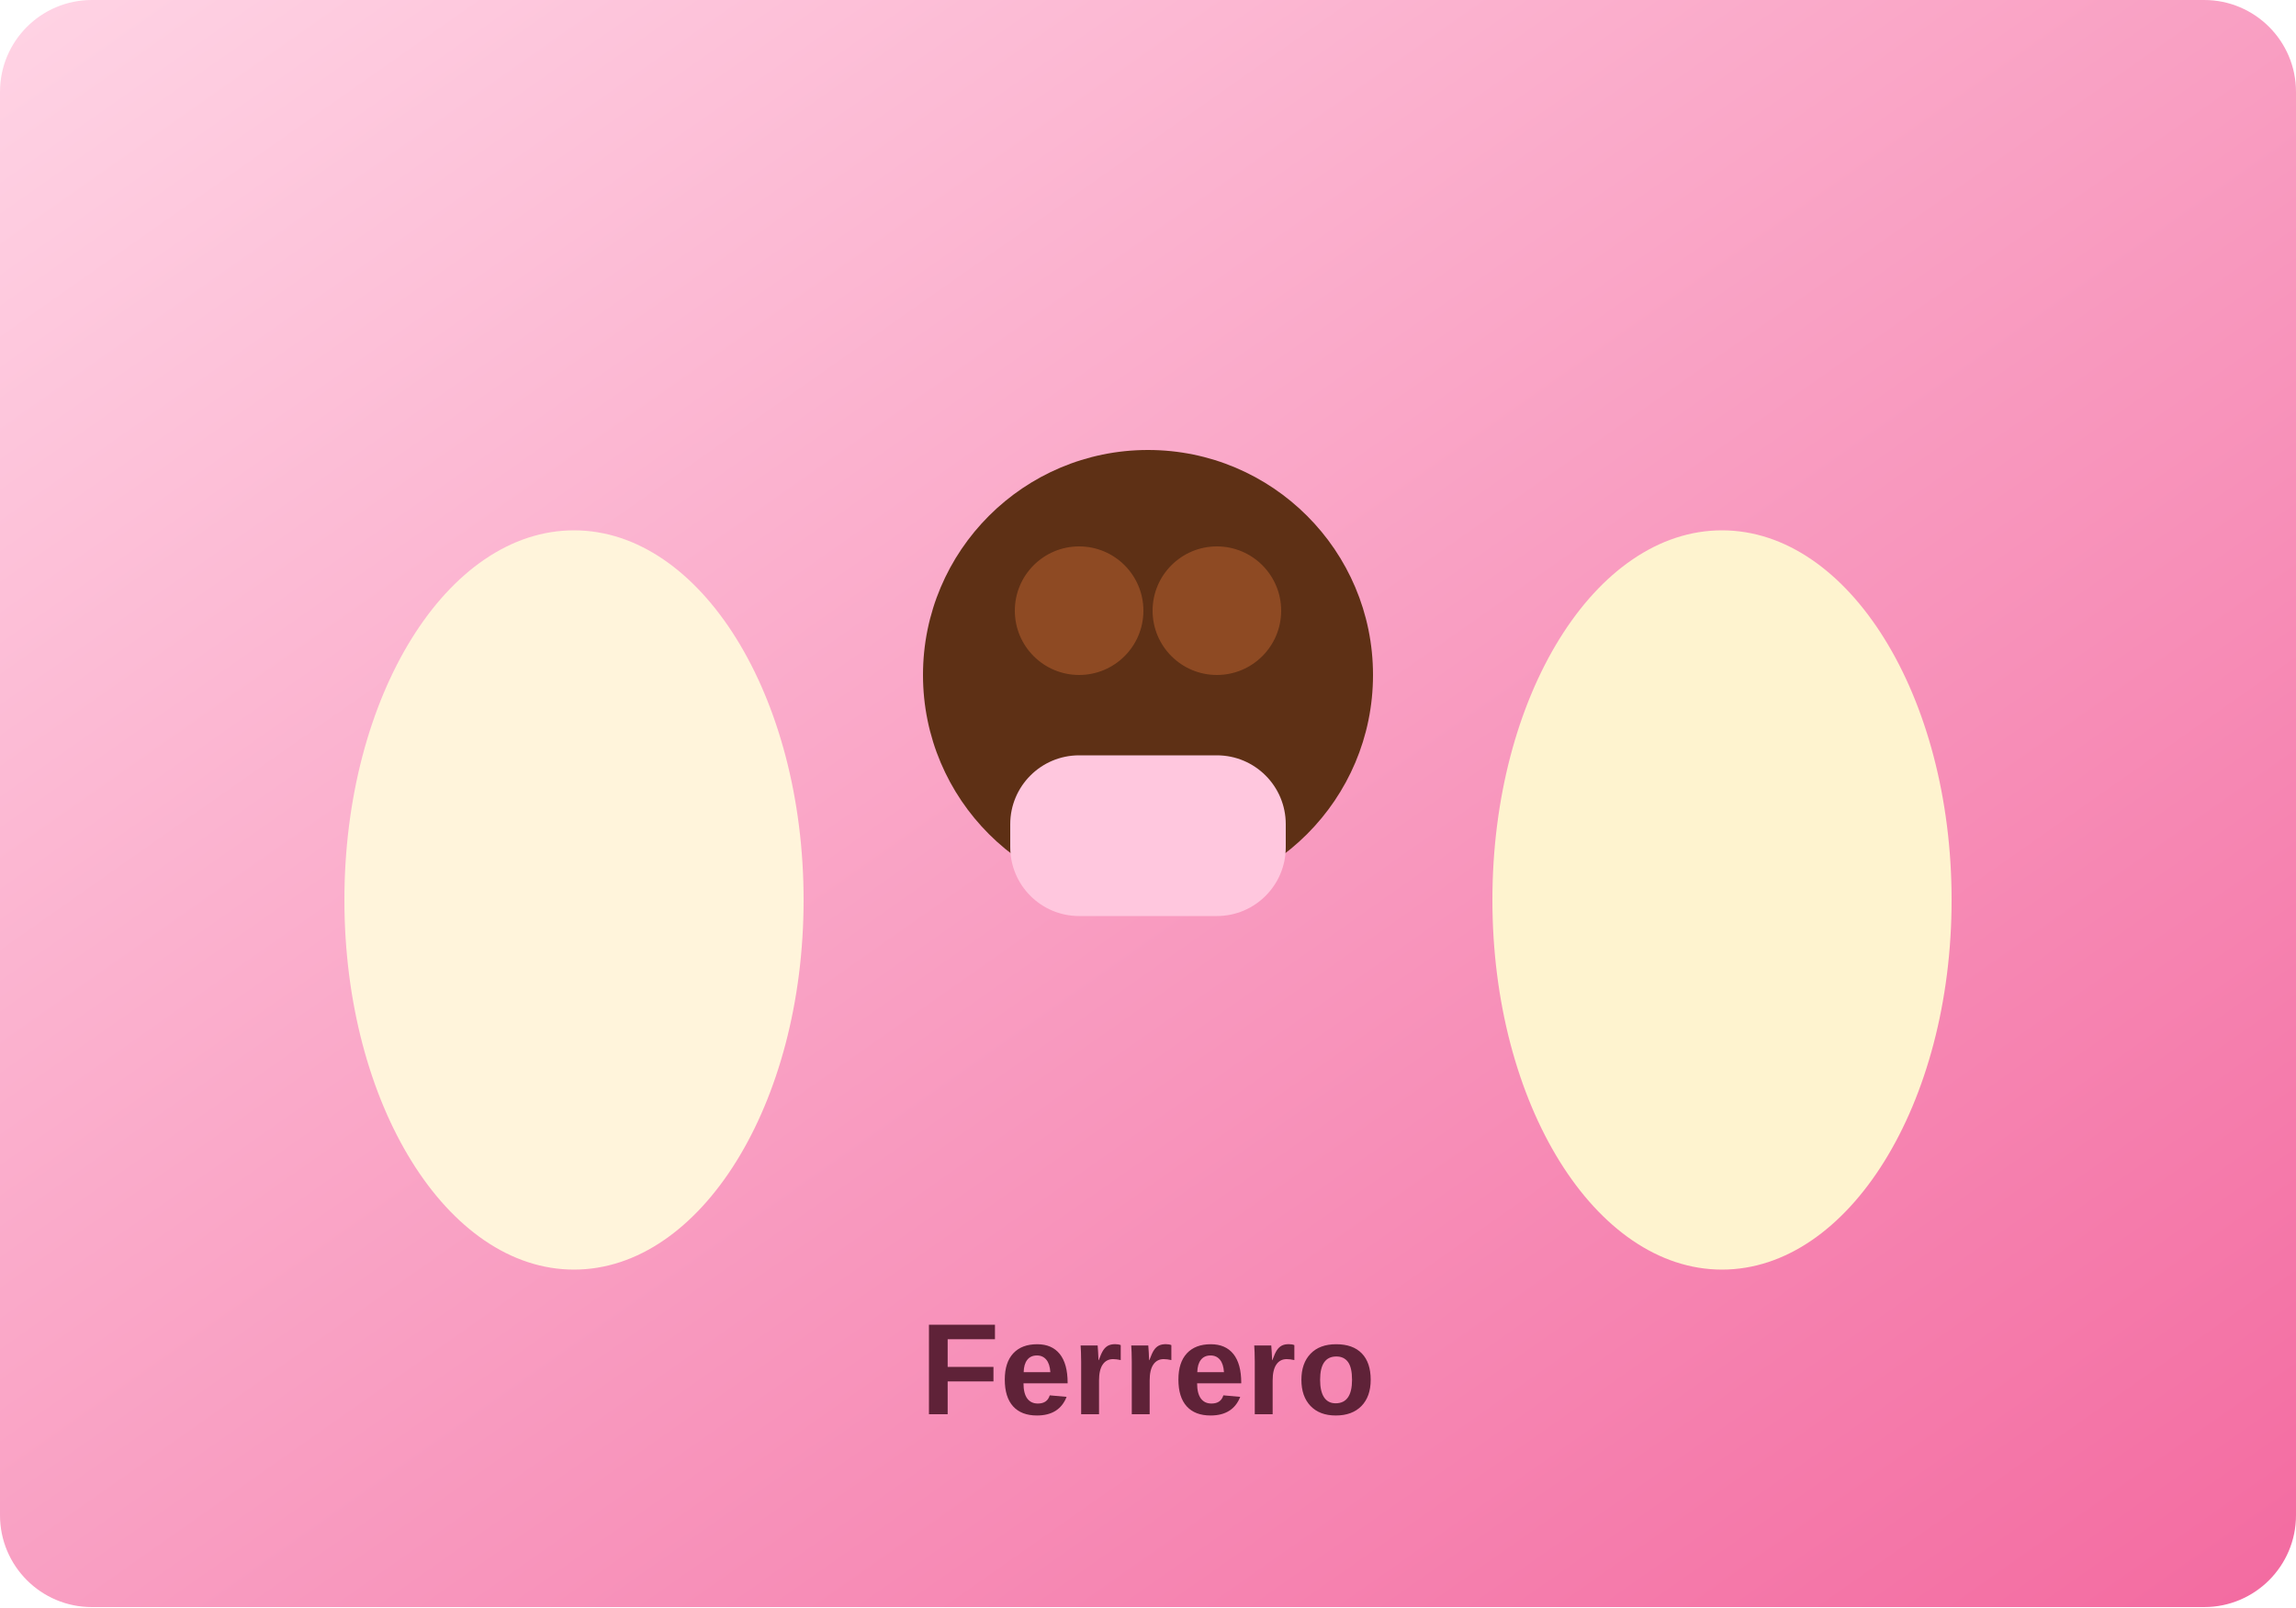
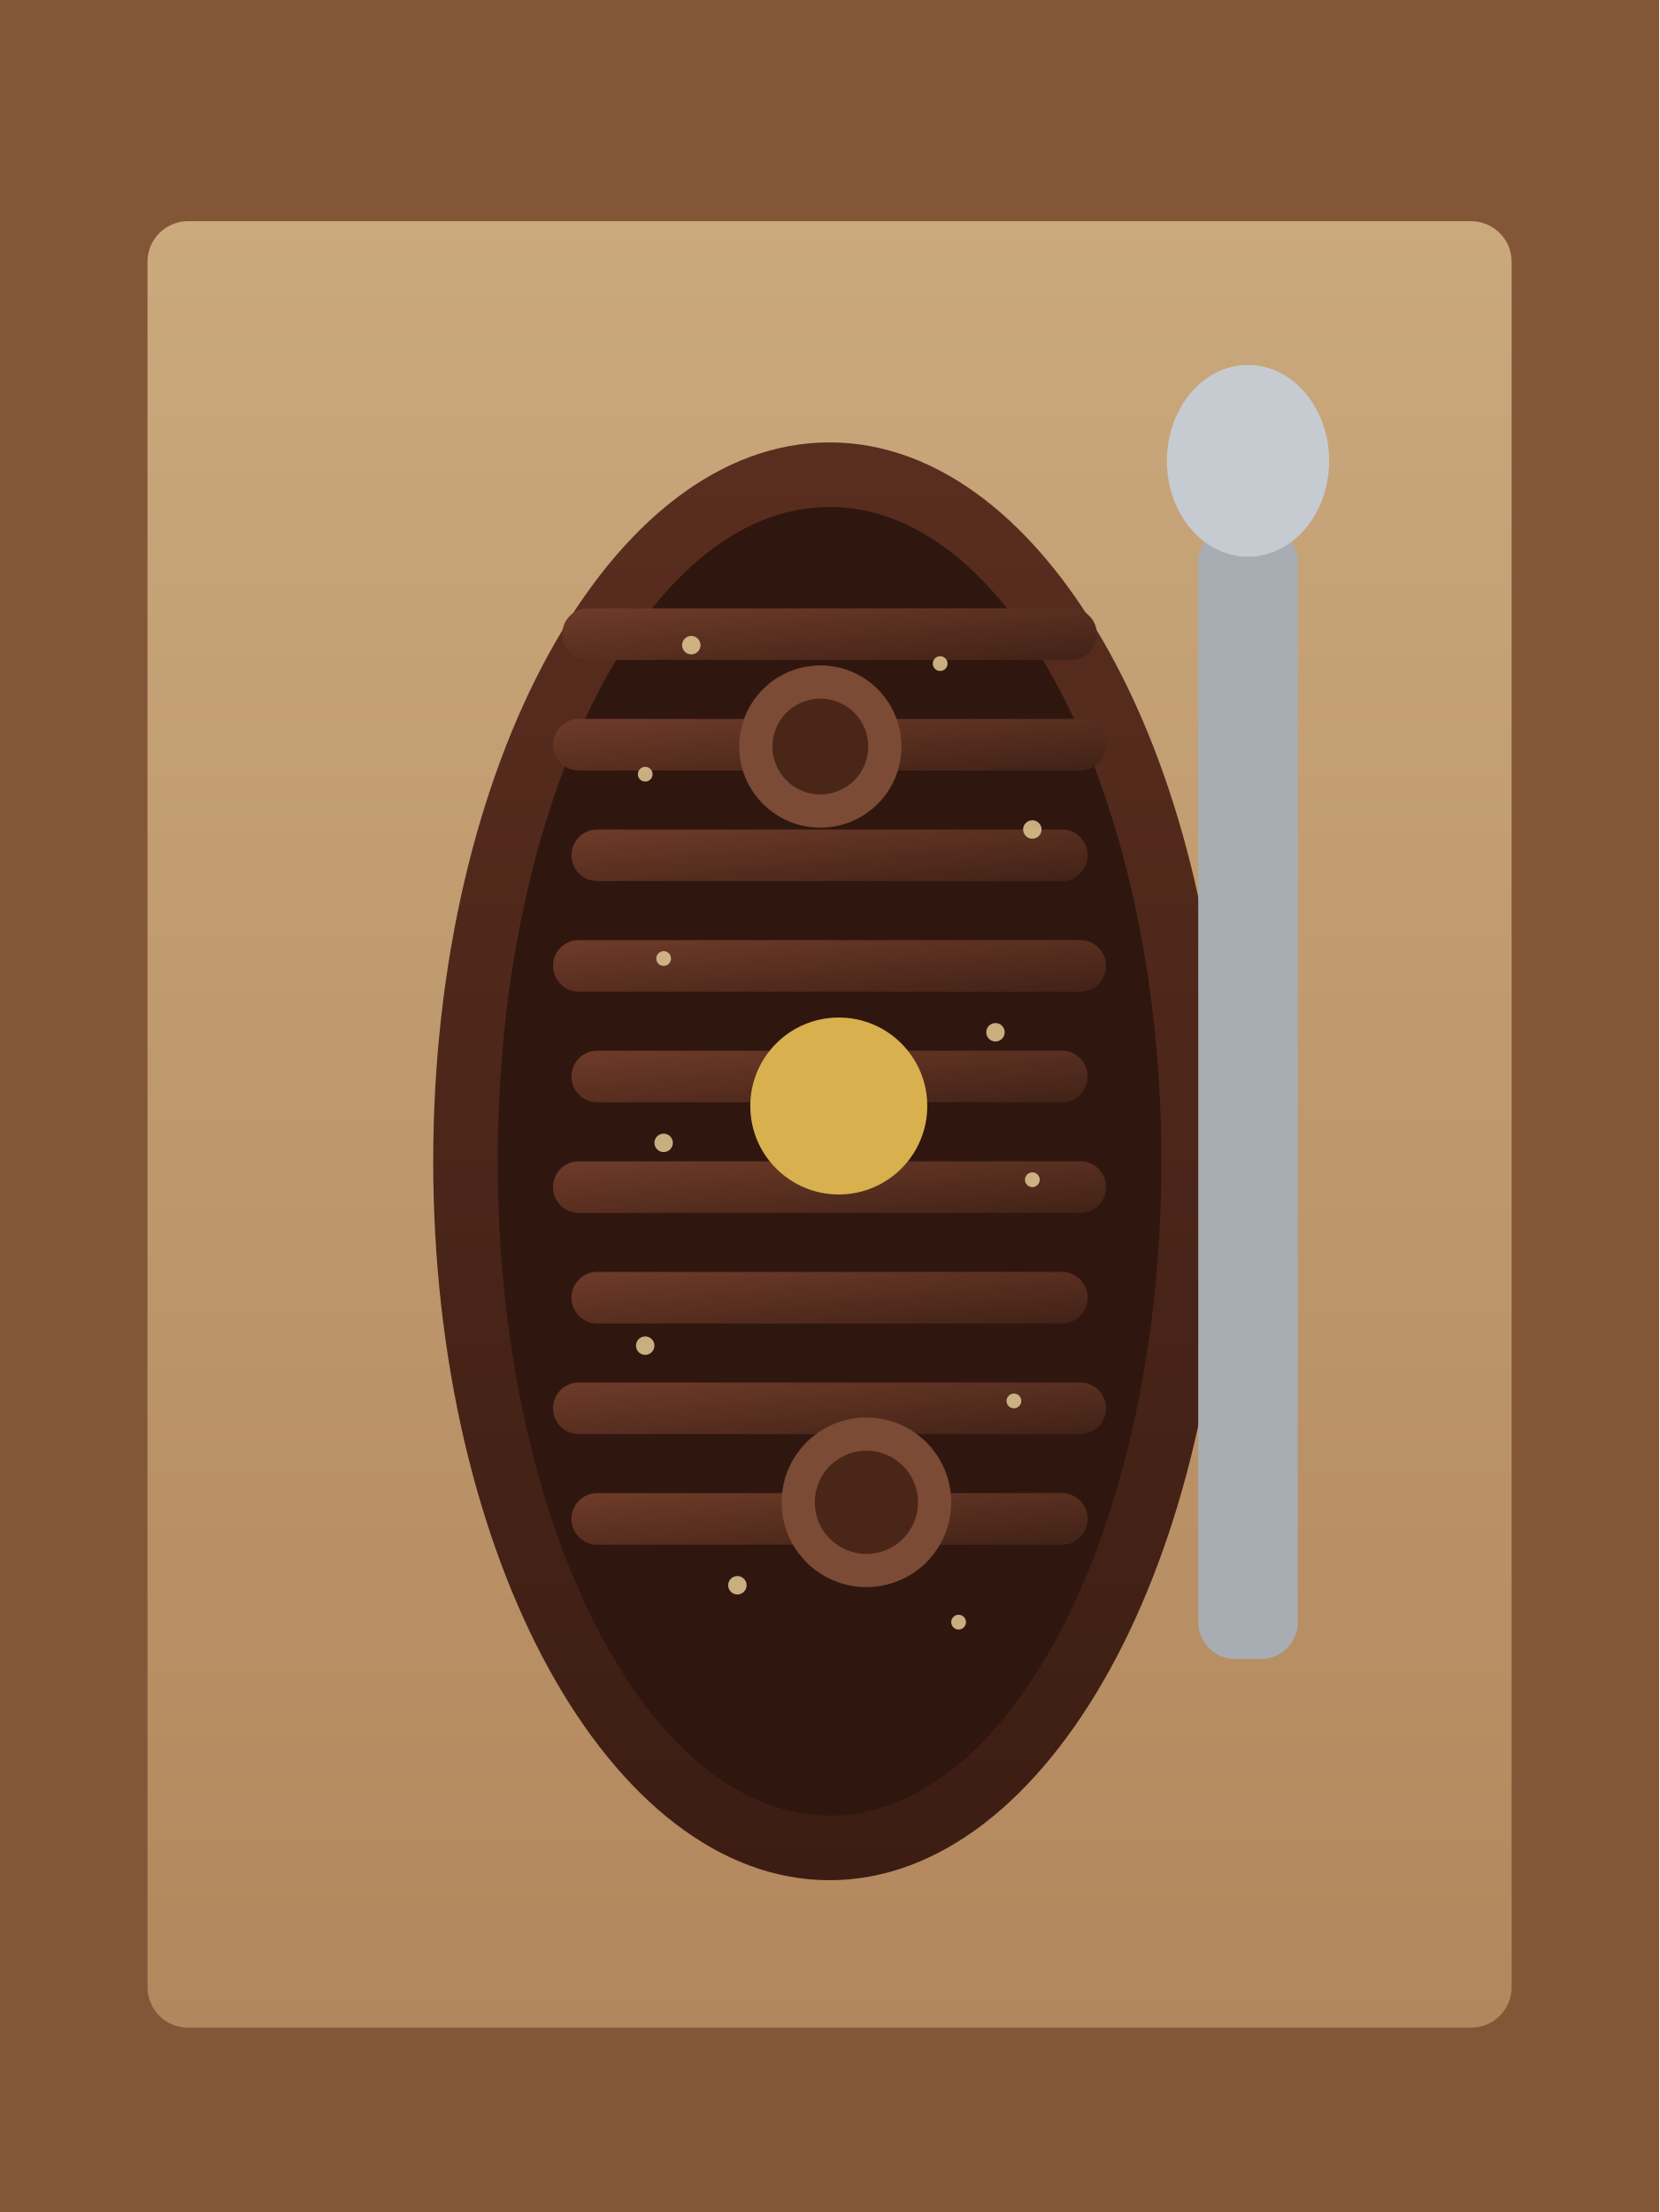
- <svg xmlns="http://www.w3.org/2000/svg" width="600" height="420" viewBox="0 0 600 420">
+ <svg xmlns="http://www.w3.org/2000/svg" width="900" height="1200" viewBox="0 0 900 1200" role="img" aria-labelledby="title desc">
  <defs>
-     <linearGradient id="g" x1="0" y1="0" x2="1" y2="1">
-       <stop stop-color="#ffd4e5" />
-       <stop offset="1" stop-color="#f36aa0" />
+     <linearGradient id="box" x1="0" y1="0" x2="0" y2="1">
+       <stop offset="0" stop-color="#caa97d" />
+       <stop offset="1" stop-color="#b3875d" />
+     </linearGradient>
+     <linearGradient id="shell" x1="0" y1="0" x2="0" y2="1">
+       <stop offset="0" stop-color="#5a2e1f" />
+       <stop offset="1" stop-color="#3c1d13" />
+     </linearGradient>
+     <linearGradient id="cream" x1="0" y1="0" x2="1" y2="1">
+       <stop offset="0" stop-color="#6f3b29" />
+       <stop offset="1" stop-color="#412217" />
    </linearGradient>
  </defs>
-   <rect width="100%" height="100%" fill="url(#g)" rx="24" />
-   <ellipse cx="150.0" cy="235.2" rx="60.0" ry="96.6" fill="#fff4db" />
-   <ellipse cx="450.0" cy="235.2" rx="60.0" ry="96.6" fill="#fef3cf" />
-   <circle cx="300.0" cy="176.4" r="58.8" fill="#5e3015" />
-   <circle cx="282.0" cy="159.6" r="16.8" fill="#8e4a23" />
-   <circle cx="318.0" cy="159.6" r="16.8" fill="#8e4a23" />
-   <rect x="264.0" y="197.4" width="72.0" height="42.0" rx="18" fill="#ffc7de" />
-   <text x="50%" y="369.6" text-anchor="middle" font-family="Arial, sans-serif" font-size="34" fill="#5f2238" font-weight="700">Ferrero</text>
+   <rect width="900" height="1200" fill="#835637" />
+   <rect x="80" y="120" width="740" height="980" rx="22" fill="url(#box)" />
+   <ellipse cx="450" cy="630" rx="215" ry="390" fill="url(#shell)" />
+   <ellipse cx="450" cy="630" rx="180" ry="355" fill="#2f170f" />
+   <g fill="url(#cream)">
+     <rect x="305" y="330" width="290" height="28" rx="14" />
+     <rect x="300" y="390" width="300" height="28" rx="14" />
+     <rect x="310" y="450" width="280" height="28" rx="14" />
+     <rect x="300" y="510" width="300" height="28" rx="14" />
+     <rect x="310" y="570" width="280" height="28" rx="14" />
+     <rect x="300" y="630" width="300" height="28" rx="14" />
+     <rect x="310" y="690" width="280" height="28" rx="14" />
+     <rect x="300" y="750" width="300" height="28" rx="14" />
+     <rect x="310" y="810" width="280" height="28" rx="14" />
+   </g>
+   <g>
+     <circle cx="455" cy="600" r="48" fill="#d8b04d" />
+     <circle cx="445" cy="405" r="44" fill="#7b4b36" />
+     <circle cx="470" cy="815" r="46" fill="#7b4b36" />
+     <circle cx="445" cy="405" r="26" fill="#4a2618" />
+     <circle cx="470" cy="815" r="28" fill="#4a2618" />
+   </g>
+   <g fill="#d9c08d" opacity="0.9">
+     <circle cx="375" cy="350" r="5" />
+     <circle cx="510" cy="360" r="4" />
+     <circle cx="350" cy="420" r="4" />
+     <circle cx="560" cy="450" r="5" />
+     <circle cx="360" cy="520" r="4" />
+     <circle cx="540" cy="560" r="5" />
+     <circle cx="360" cy="620" r="5" />
+     <circle cx="560" cy="640" r="4" />
+     <circle cx="350" cy="730" r="5" />
+     <circle cx="550" cy="760" r="4" />
+     <circle cx="400" cy="860" r="5" />
+     <circle cx="520" cy="880" r="4" />
+   </g>
+   <rect x="650" y="285" width="54" height="615" rx="20" fill="#a8adb3" />
+   <ellipse cx="677" cy="250" rx="44" ry="52" fill="#c6cbd1" />
</svg>
